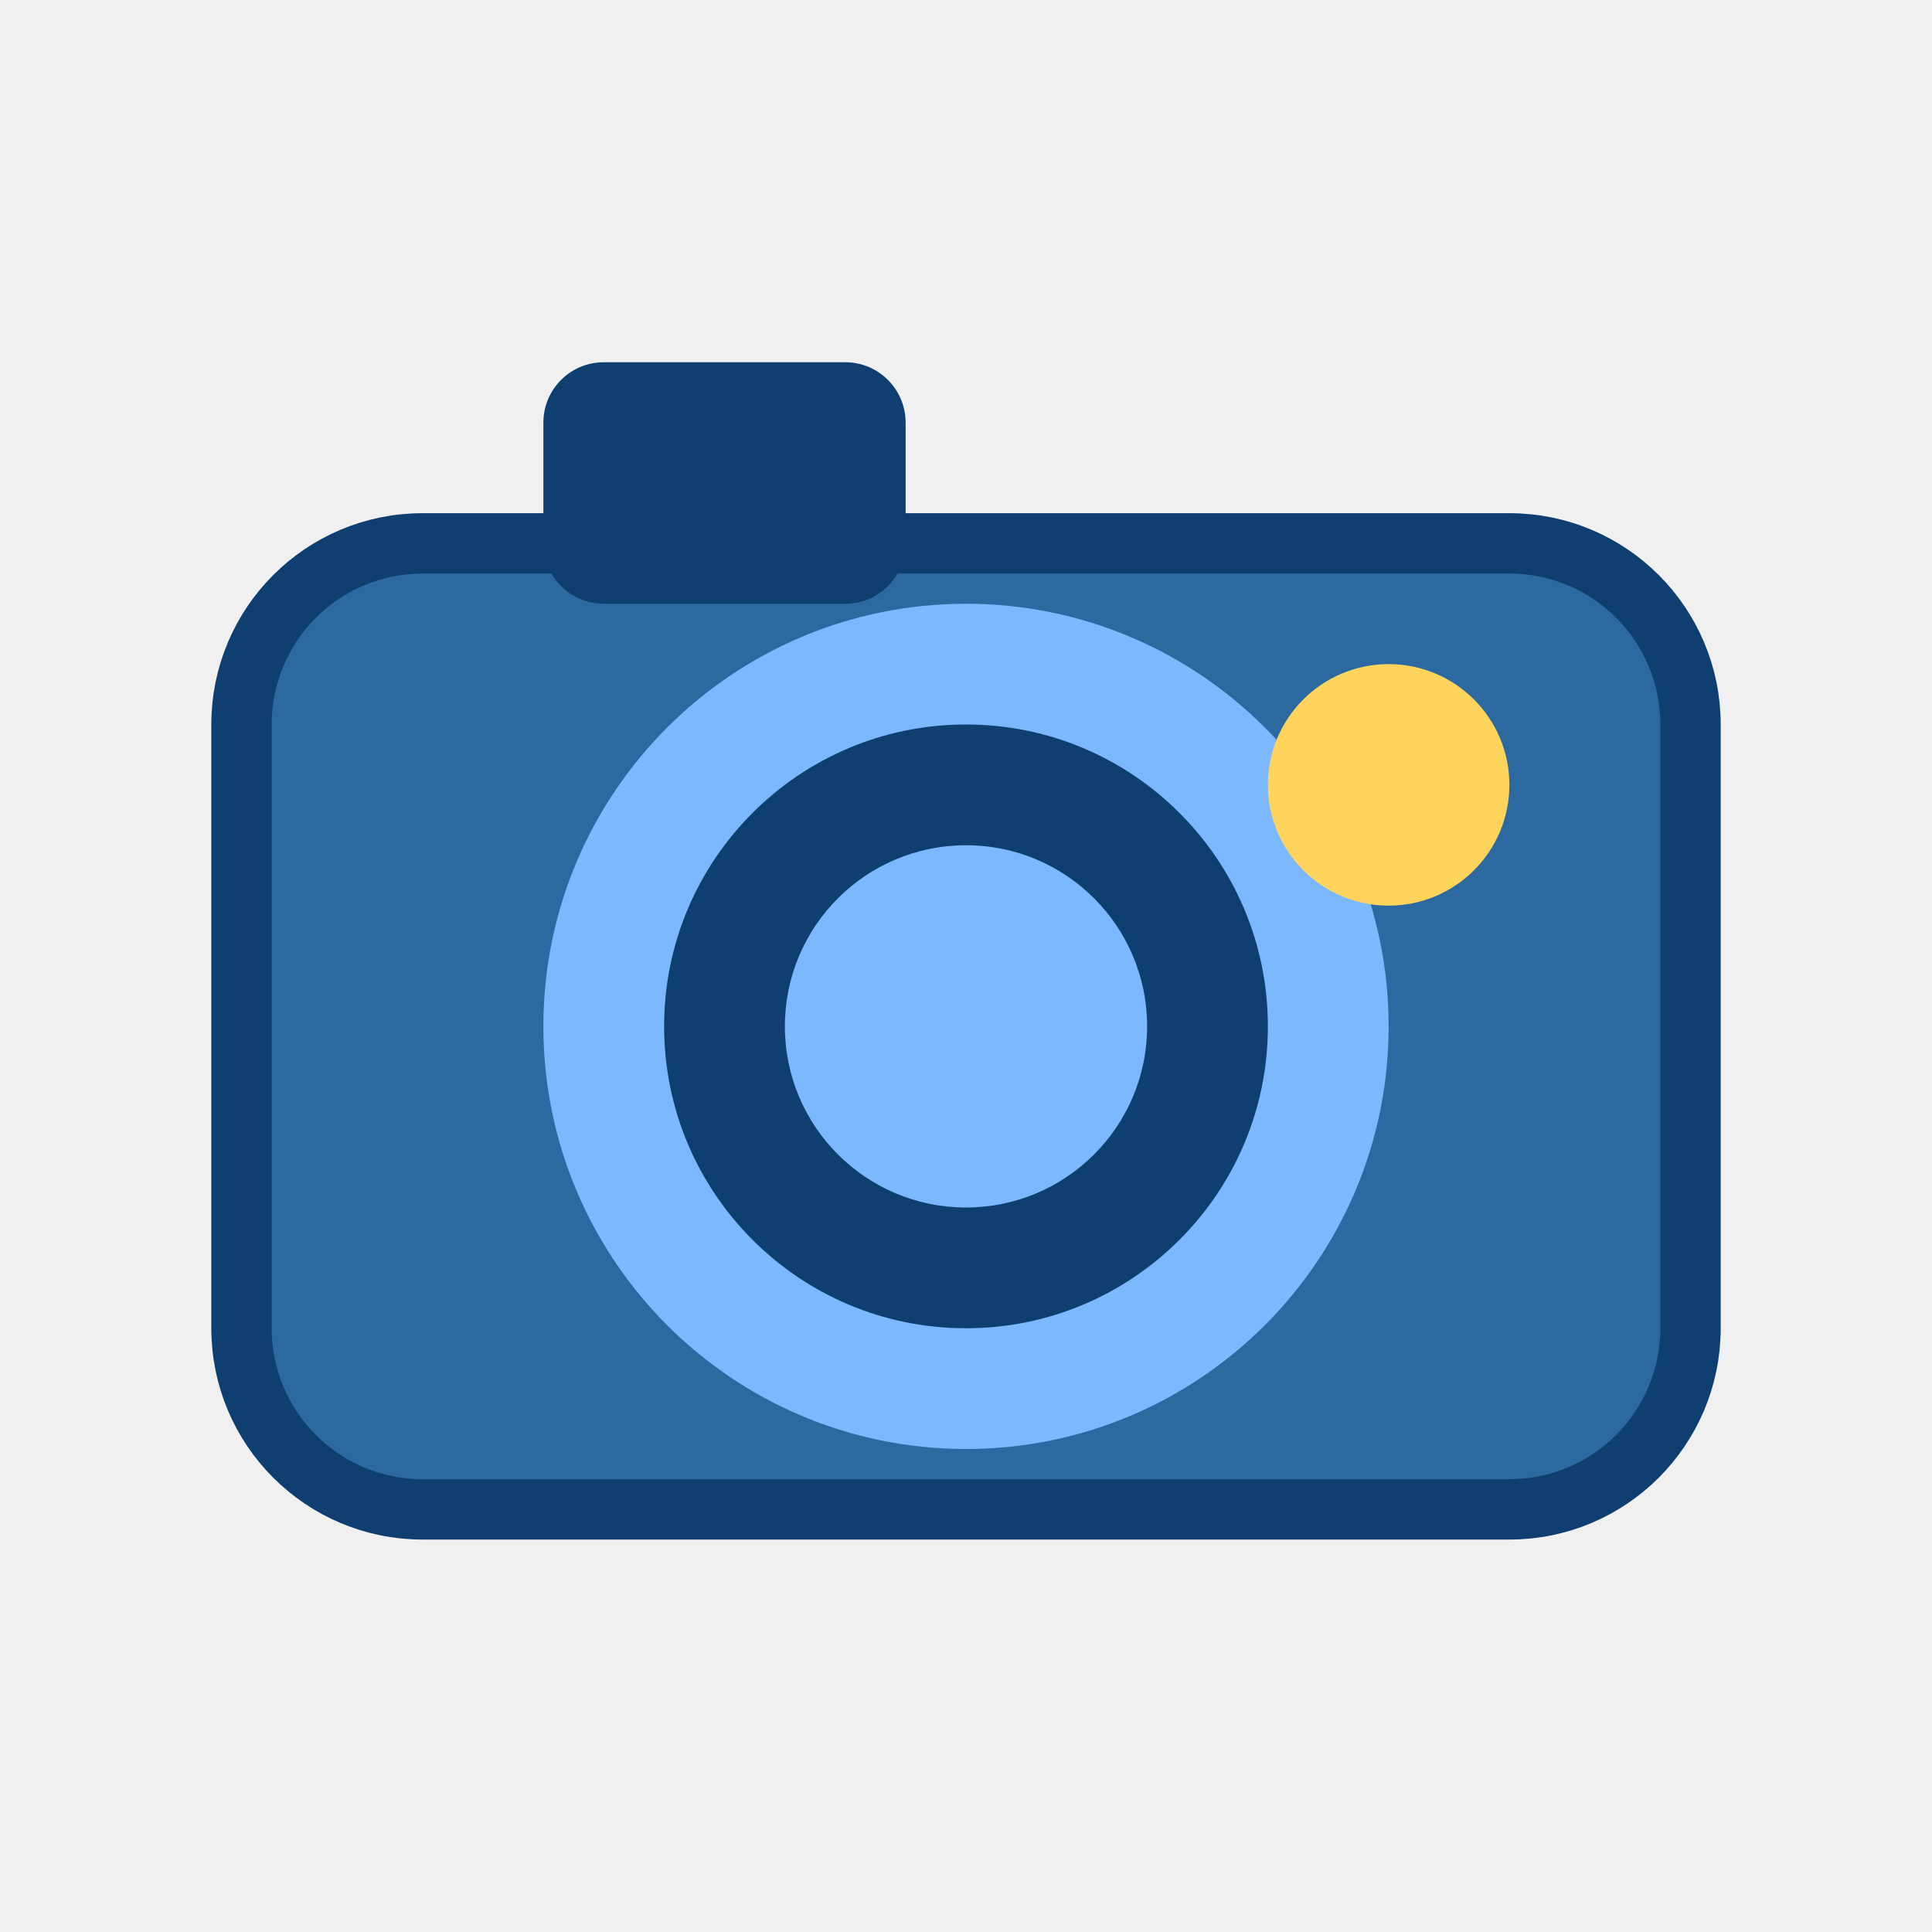
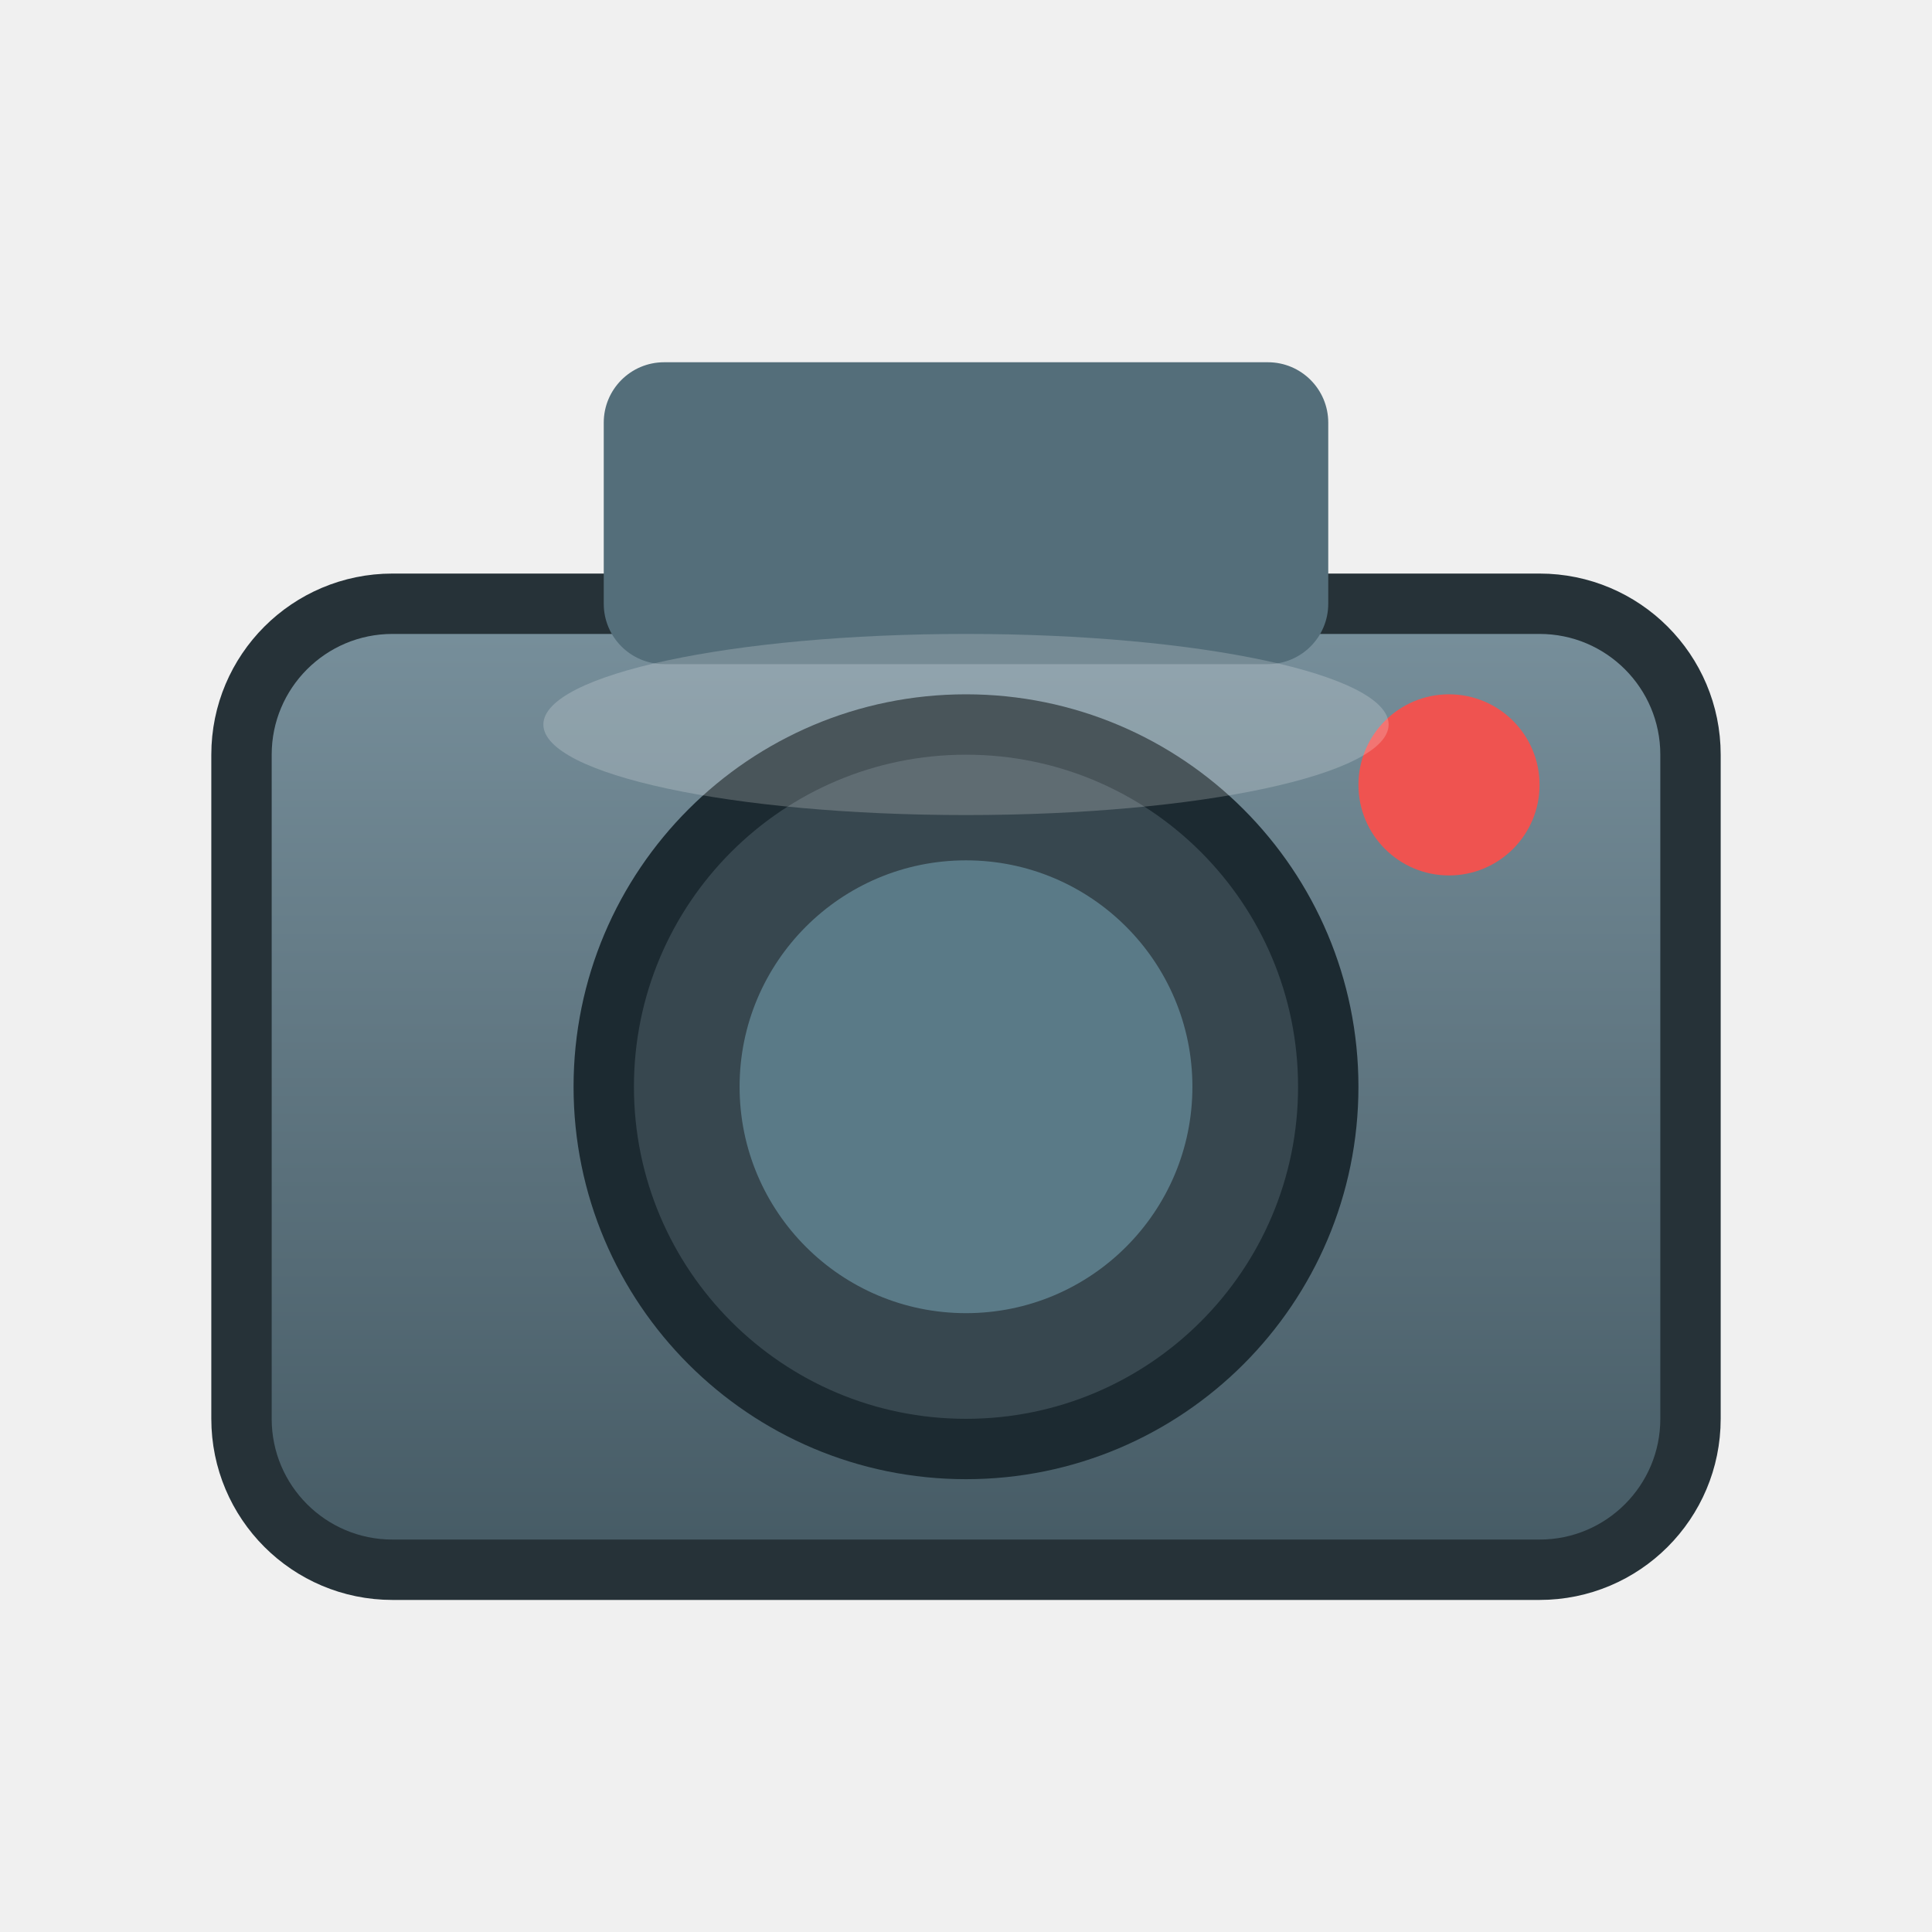
<svg xmlns="http://www.w3.org/2000/svg" viewBox="0 0 64 64">
-   <rect x="8" y="18" width="48" height="32" rx="6" ry="6" fill="#2d69a1" stroke="#0f3f71" stroke-width="2" />
-   <rect x="18" y="12" width="12" height="8" rx="2" ry="2" fill="#0f3f71" />
-   <circle cx="32" cy="34" r="12" fill="#0f3f71" stroke="#7bb8ff" stroke-width="4" />
-   <circle cx="32" cy="34" r="6" fill="#7bb8ff" />
-   <circle cx="46" cy="26" r="4" fill="#ffd45d" />
+   <defs>
+     <linearGradient id="cameraGrad" x1="0%" y1="0%" x2="0%" y2="100%">
+       <stop offset="0%" style="stop-color:#78909c;stop-opacity:1" />
+       <stop offset="100%" style="stop-color:#455a64;stop-opacity:1" />
+     </linearGradient>
+   </defs>
+   <rect x="8" y="20" width="48" height="32" rx="5" fill="url(#cameraGrad)" stroke="#263238" stroke-width="2" />
+   <rect x="20" y="12" width="24" height="10" rx="2" fill="#546e7a" />
+   <circle cx="32" cy="36" r="12" fill="#37474f" stroke="#1c2a31" stroke-width="2" />
+   <circle cx="32" cy="36" r="8" fill="#5a7a87" stroke="#37474f" stroke-width="1" />
+   <circle cx="48" cy="26" r="3" fill="#ef5350" />
+   <ellipse cx="32" cy="24" rx="14" ry="3" fill="#fff" opacity="0.2" />
</svg>
